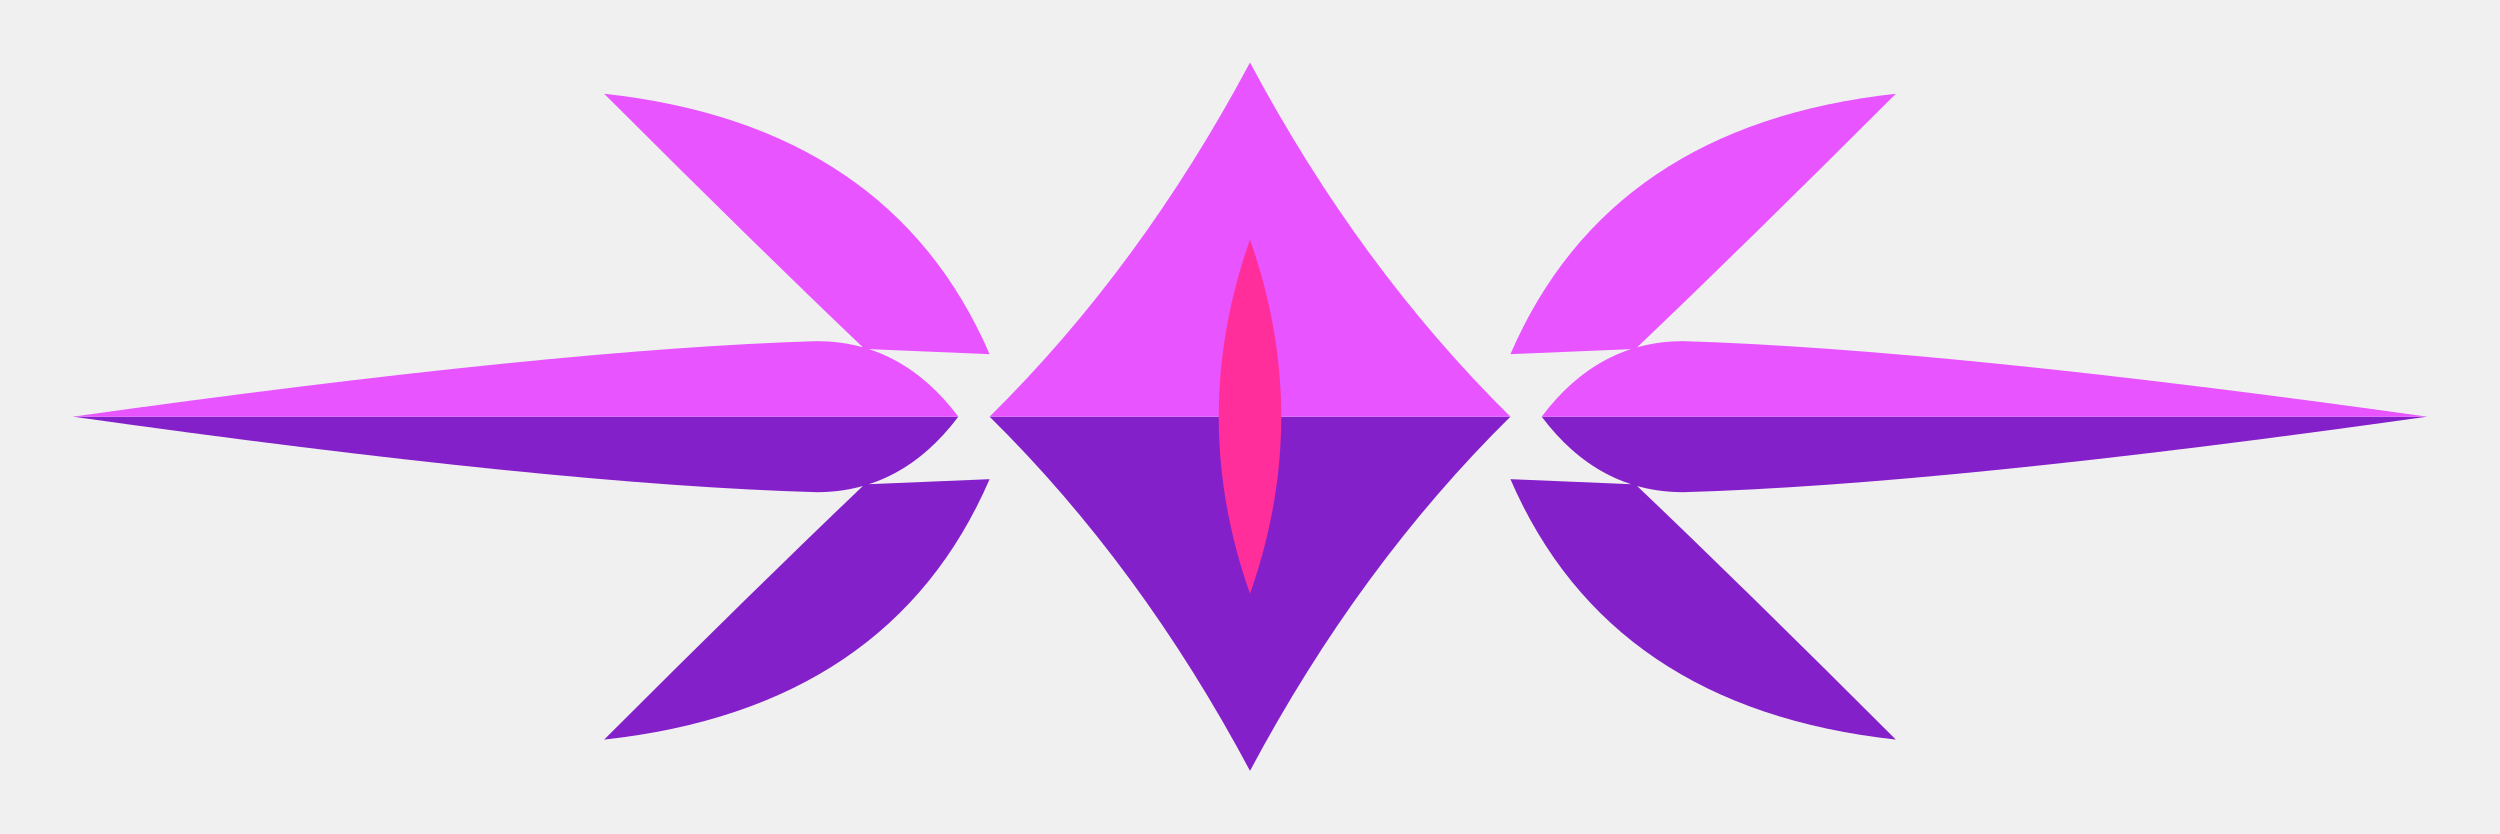
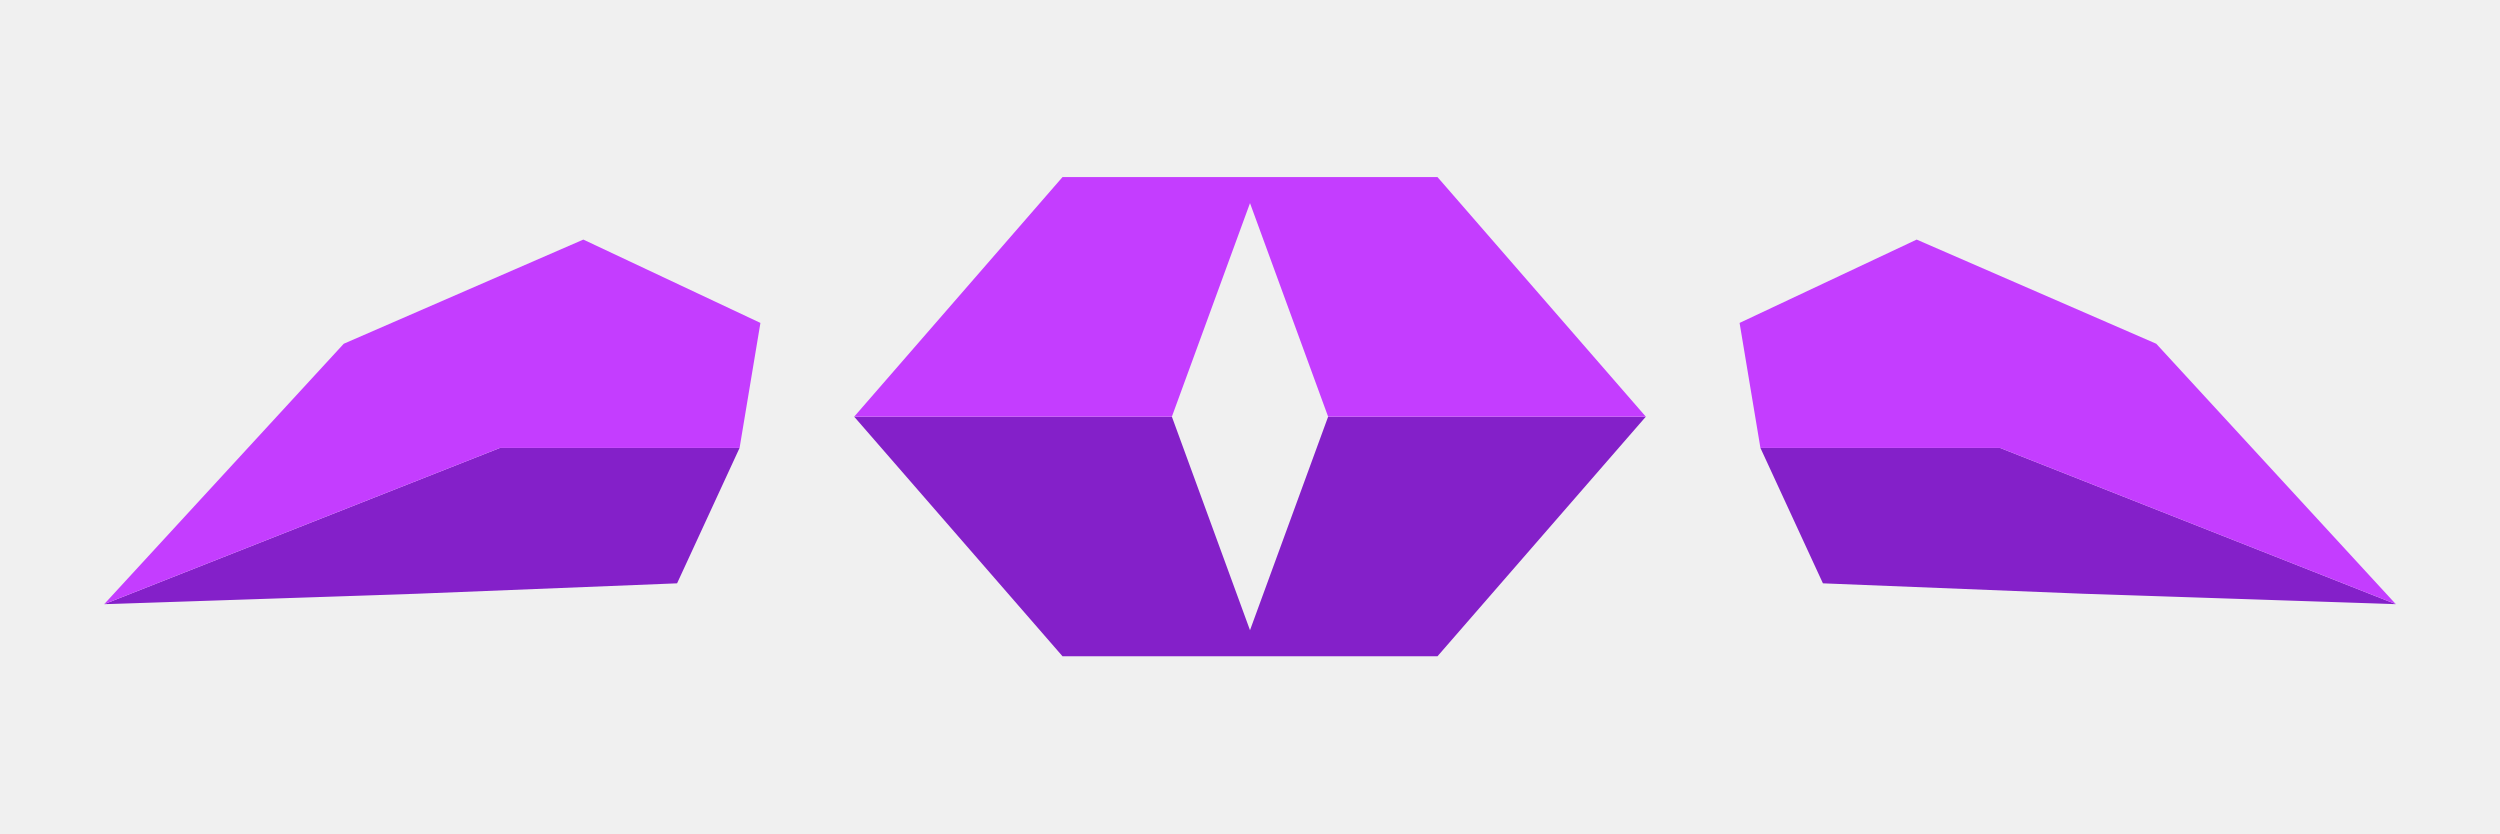
<svg xmlns="http://www.w3.org/2000/svg" viewBox="0 0 48 16" width="48" height="16">
-   <path d="M18.4 8Q17.31 9.45 15.68 9.45Q10.68 9.31 1.4 8ZM29.6 8Q30.69 9.45 32.32 9.45Q37.32 9.31 46.6 8ZM19 9.2Q17.1 13.6 11.6 14.2Q14.5 11.3 16.6 9.3ZM29 9.2Q30.9 13.6 36.4 14.2Q33.5 11.3 31.4 9.3Z" fill="#8420c9" />
-   <path d="M18.4 8Q17.31 6.55 15.68 6.55Q10.68 6.7 1.4 8ZM29.6 8Q30.69 6.55 32.32 6.55Q37.32 6.7 46.6 8ZM19 6.8Q17.1 2.4 11.6 1.8Q14.5 4.7 16.6 6.7ZM29 6.8Q30.9 2.4 36.4 1.8Q33.5 4.7 31.4 6.7Z" fill="#e854ff" />
-   <path d="M19 8L29 8Q26.1 10.86 24 14.8Q21.9 10.86 19 8Z" fill="#8420c9" />
-   <path d="M19 8Q21.9 5.14 24 1.2Q26.1 5.14 29 8Z" fill="#e854ff" />
-   <path d="M24 4.6Q25.2 8 24 11.4Q22.8 8 24 4.6Z" fill="#ff2e9a" />
+   <defs>
+     <mask id="voracious-separator-cut" maskUnits="userSpaceOnUse" x="0" y="0" width="48" height="16">
+       <rect width="48" height="16" fill="#fff" />
+       <path fill="#000" d="M24 3.9L25.5 8L24 12.1L22.5 8Z" />
+     </mask>
+   </defs>
+   <g mask="url(#voracious-separator-cut)">
+     <path fill="#8420c9" d="M16.4 8L31.6 8L27.6 12.6L20.4 12.6ZM2 11.6L9.6 8.6L14.2 8.6L13 11.2L8 11.4ZM40 11.4L35 11.2L33.8 8.6L38.4 8.6L46 11.6Z" />
+     <path fill="#c43dff" d="M16.4 8L20.4 3.4L27.6 3.4L31.6 8ZM2 11.6L6.6 6.6L11.2 4.6L14.6 6.2L14.2 8.6L9.6 8.6ZM38.4 8.6L33.8 8.6L33.4 6.2L36.8 4.6L41.4 6.6L46 11.6Z" />
+   </g>
</svg>
